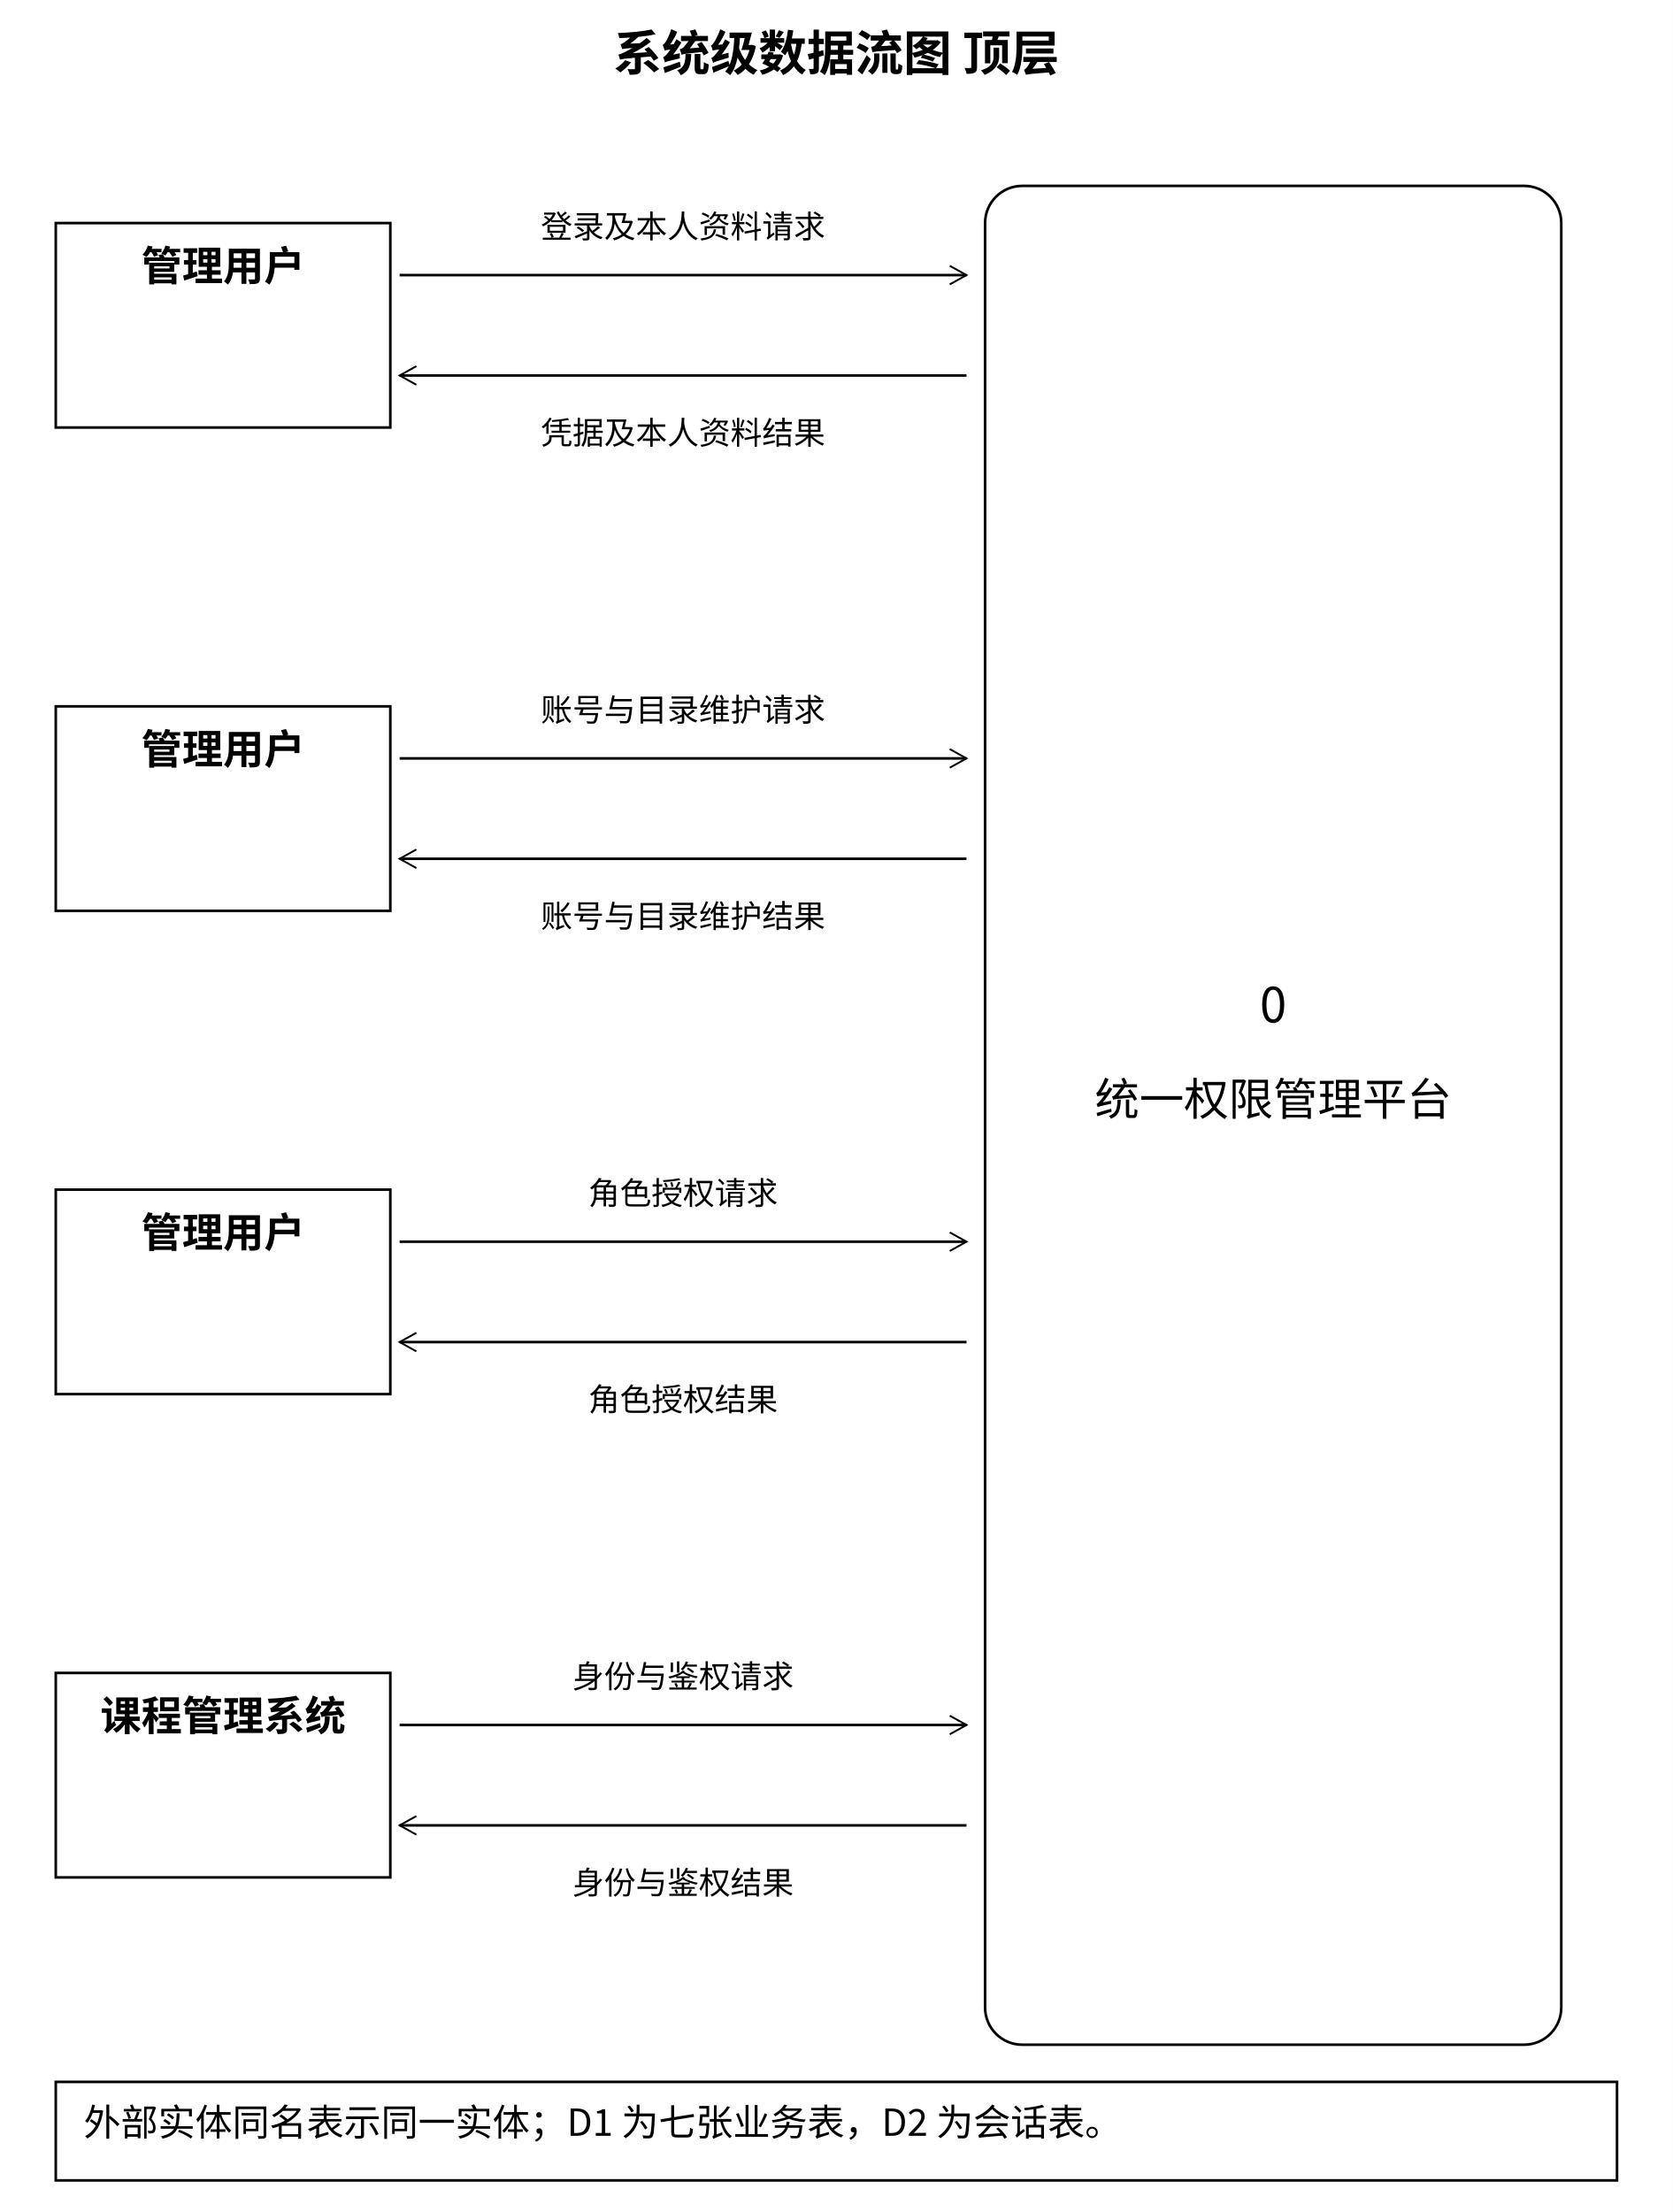
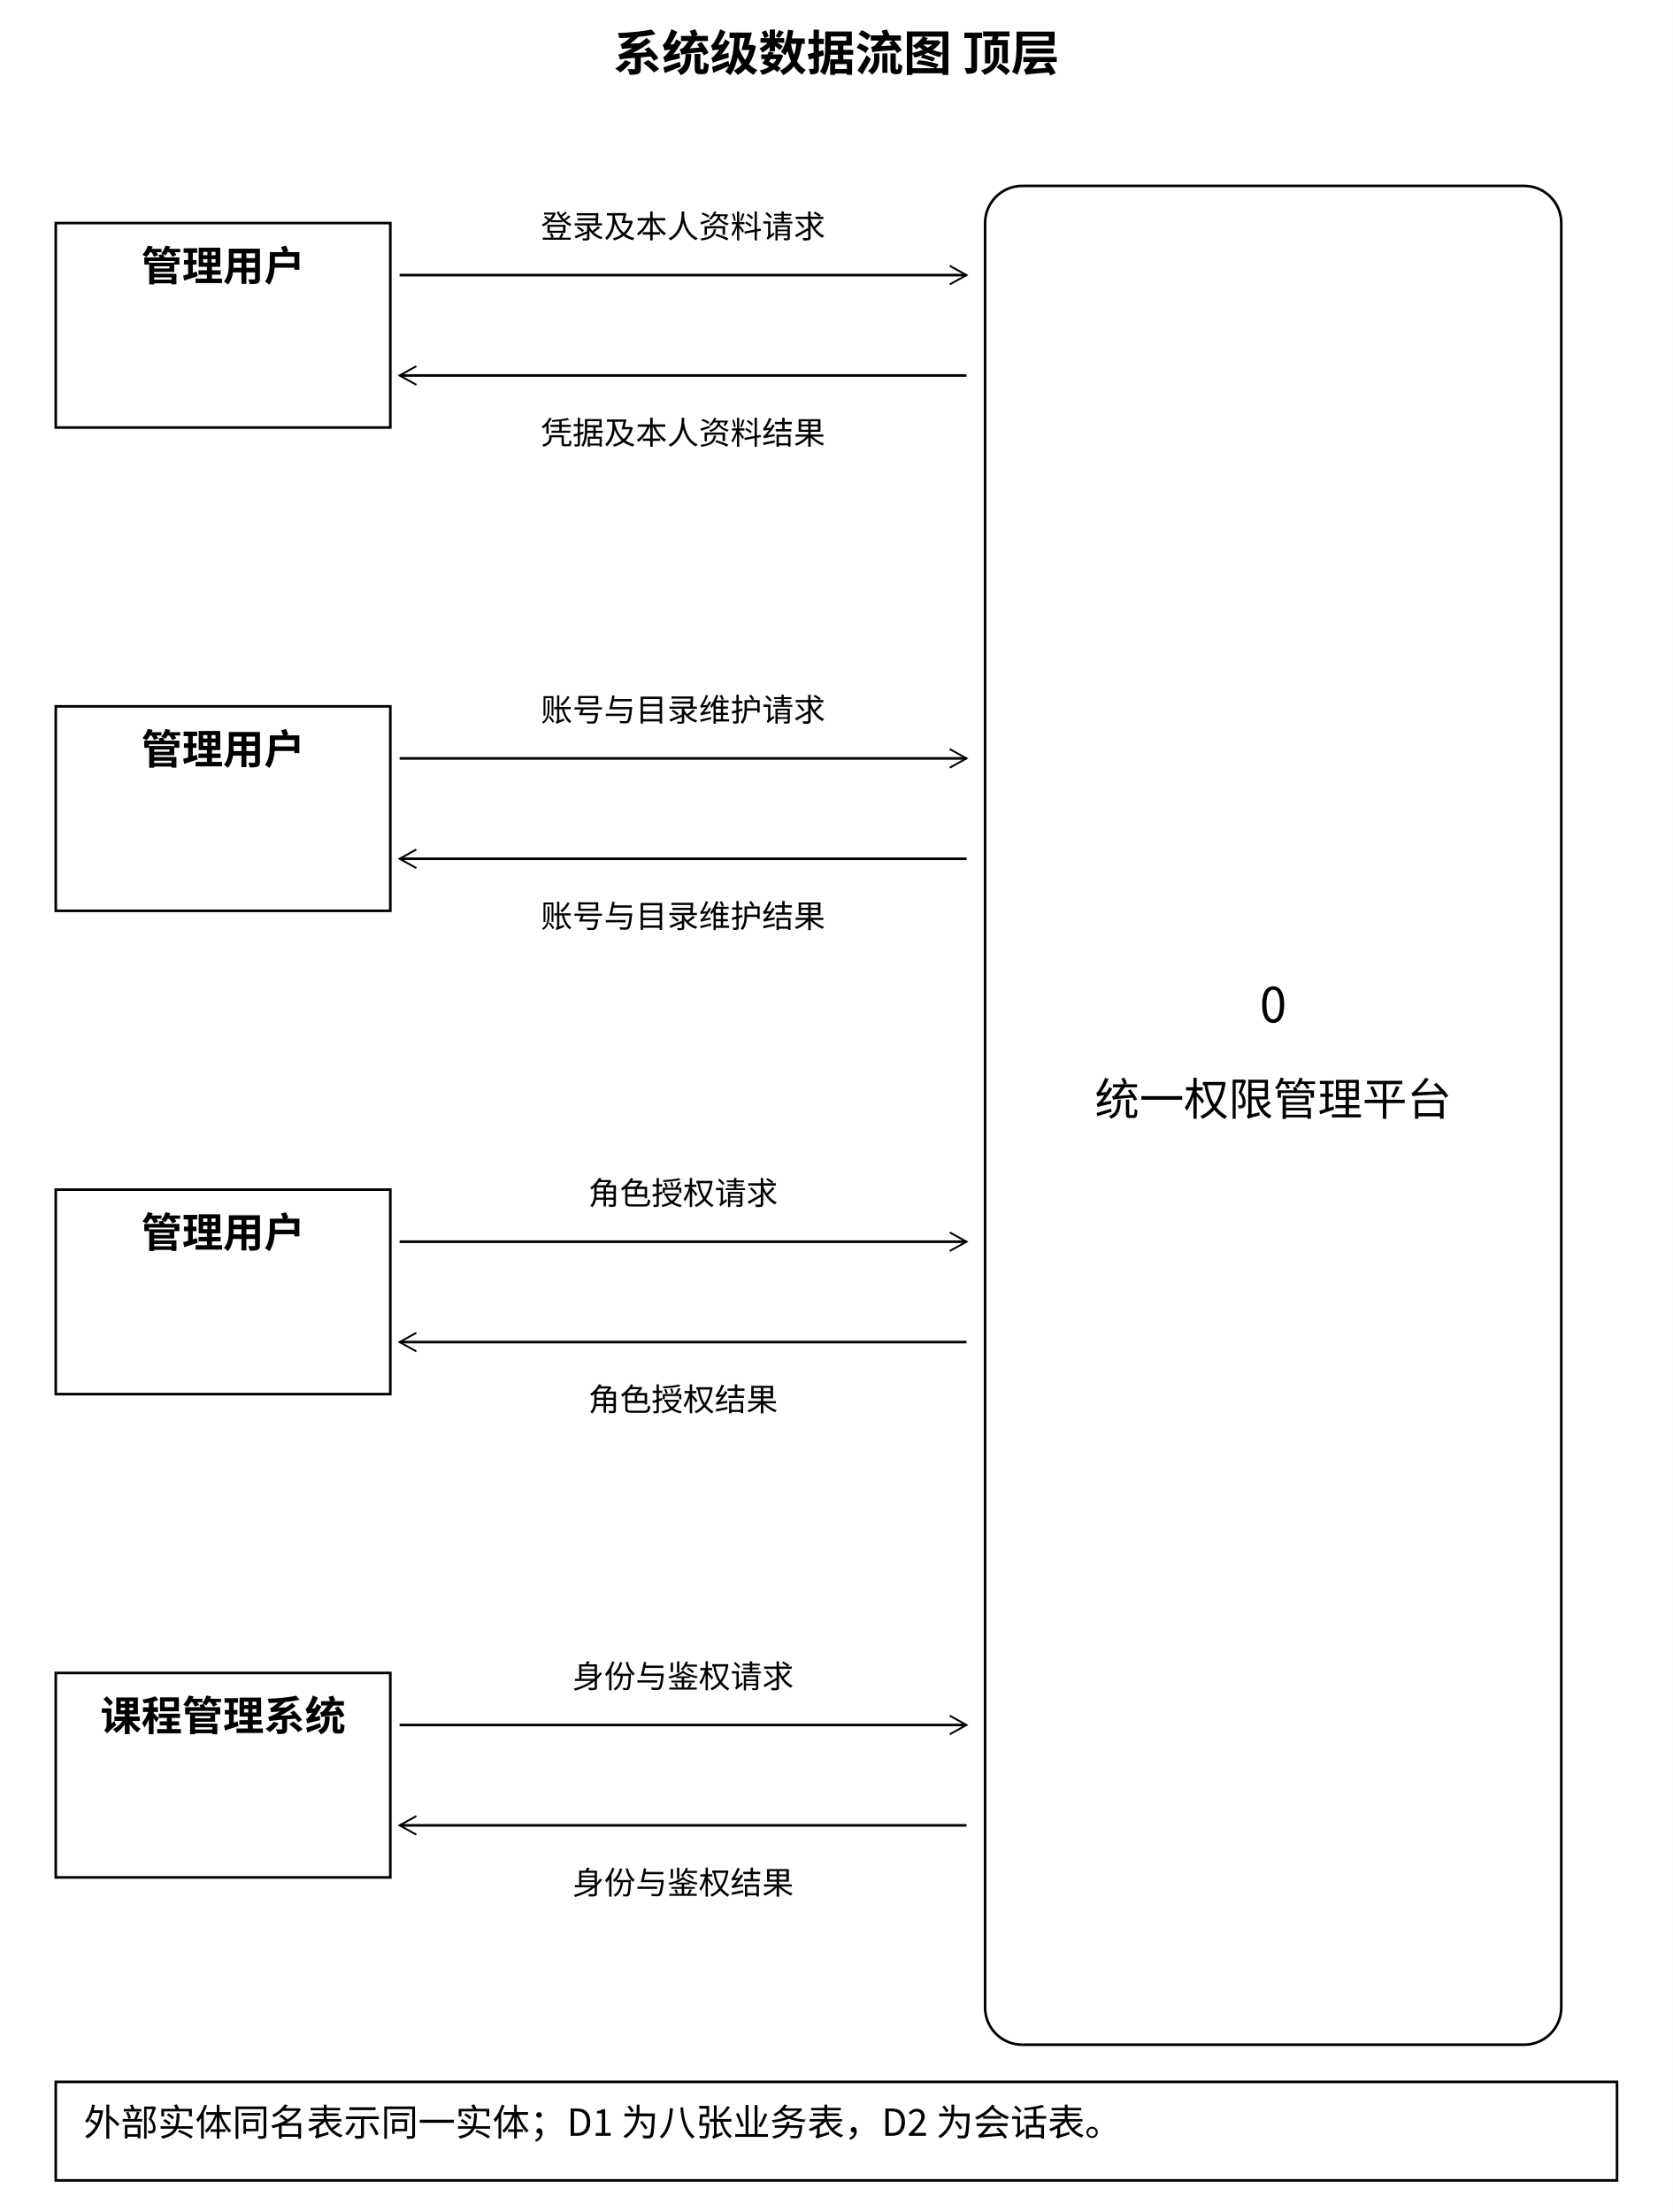
<svg xmlns="http://www.w3.org/2000/svg" width="900" height="1190" viewBox="0 0 900 1190">
  <style>text{font-family:'PingFang SC','Microsoft YaHei','Noto Sans CJK SC',system-ui,sans-serif;fill:black}</style>
  <defs>
    <marker id="open" markerWidth="12" markerHeight="12" refX="10" refY="6" orient="auto" markerUnits="userSpaceOnUse">
      <path d="M1,1 L10,6 L1,11" fill="none" stroke="black" />
    </marker>
    <marker id="filled" markerWidth="12" markerHeight="12" refX="10" refY="6" orient="auto" markerUnits="userSpaceOnUse">
      <path d="M1,1 L10,6 L1,11 Z" fill="black" />
    </marker>
    <marker id="triangle" markerWidth="16" markerHeight="16" refX="14" refY="8" orient="auto" markerUnits="userSpaceOnUse">
      <path d="M1,1 L14,8 L1,15 Z" fill="white" stroke="black" />
    </marker>
  </defs>
  <rect width="100%" height="100%" fill="white" />
  <text x="450.0" y="38" font-size="26" text-anchor="middle" font-weight="600">系统级数据流图 顶层</text>
  <rect x="530" y="100" width="310" height="1000" rx="20" fill="white" stroke="black" stroke-width="1.4" />
  <text x="685" y="550" font-size="26" text-anchor="middle" font-weight="400">0</text>
  <text x="685" y="600" font-size="24" text-anchor="middle" font-weight="400">统一权限管理平台</text>
  <rect x="30" y="120" width="180" height="110" rx="0" fill="white" stroke="black" stroke-width="1.4" />
  <text x="120.0" y="151" font-size="22" text-anchor="middle" font-weight="600">管理用户</text>
  <path d="M 215,148 L 520,148" fill="none" stroke="black" stroke-width="1.4" marker-end="url(#open)" />
  <rect x="286.0" y="111" width="163" height="23" fill="white" />
  <text x="367.5" y="128" font-size="17" text-anchor="middle" font-weight="400">登录及本人资料请求</text>
  <path d="M 520,202 L 215,202" fill="none" stroke="black" stroke-width="1.4" marker-end="url(#open)" />
  <rect x="286.0" y="222" width="163" height="23" fill="white" />
  <text x="367.5" y="239" font-size="17" text-anchor="middle" font-weight="400">凭据及本人资料结果</text>
  <rect x="30" y="380" width="180" height="110" rx="0" fill="white" stroke="black" stroke-width="1.4" />
  <text x="120.0" y="411" font-size="22" text-anchor="middle" font-weight="600">管理用户</text>
  <path d="M 215,408 L 520,408" fill="none" stroke="black" stroke-width="1.4" marker-end="url(#open)" />
  <rect x="286.0" y="371" width="163" height="23" fill="white" />
  <text x="367.5" y="388" font-size="17" text-anchor="middle" font-weight="400">账号与目录维护请求</text>
  <path d="M 520,462 L 215,462" fill="none" stroke="black" stroke-width="1.4" marker-end="url(#open)" />
  <rect x="286.0" y="482" width="163" height="23" fill="white" />
  <text x="367.5" y="499" font-size="17" text-anchor="middle" font-weight="400">账号与目录维护结果</text>
  <rect x="30" y="640" width="180" height="110" rx="0" fill="white" stroke="black" stroke-width="1.4" />
  <text x="120.0" y="671" font-size="22" text-anchor="middle" font-weight="600">管理用户</text>
  <path d="M 215,668 L 520,668" fill="none" stroke="black" stroke-width="1.4" marker-end="url(#open)" />
  <rect x="311.5" y="631" width="112" height="23" fill="white" />
  <text x="367.5" y="648" font-size="17" text-anchor="middle" font-weight="400">角色授权请求</text>
  <path d="M 520,722 L 215,722" fill="none" stroke="black" stroke-width="1.4" marker-end="url(#open)" />
  <rect x="311.5" y="742" width="112" height="23" fill="white" />
  <text x="367.5" y="759" font-size="17" text-anchor="middle" font-weight="400">角色授权结果</text>
  <rect x="30" y="900" width="180" height="110" rx="0" fill="white" stroke="black" stroke-width="1.4" />
  <text x="120.0" y="931" font-size="22" text-anchor="middle" font-weight="600">课程管理系统</text>
  <path d="M 215,928 L 520,928" fill="none" stroke="black" stroke-width="1.4" marker-end="url(#open)" />
  <rect x="303.0" y="891" width="129" height="23" fill="white" />
  <text x="367.5" y="908" font-size="17" text-anchor="middle" font-weight="400">身份与鉴权请求</text>
  <path d="M 520,982 L 215,982" fill="none" stroke="black" stroke-width="1.4" marker-end="url(#open)" />
  <rect x="303.0" y="1002" width="129" height="23" fill="white" />
  <text x="367.5" y="1019" font-size="17" text-anchor="middle" font-weight="400">身份与鉴权结果</text>
  <rect x="30" y="1120" width="840" height="53" rx="0" fill="white" stroke="black" stroke-width="1.4" />
-   <text x="45" y="1149" font-size="20" text-anchor="start" font-weight="400">外部实体同名表示同一实体；D1 为七张业务表，D2 为会话表。</text>
+   <text x="45" y="1149" font-size="20" text-anchor="start" font-weight="400">外部实体同名表示同一实体；D1 为八张业务表，D2 为会话表。</text>
</svg>
